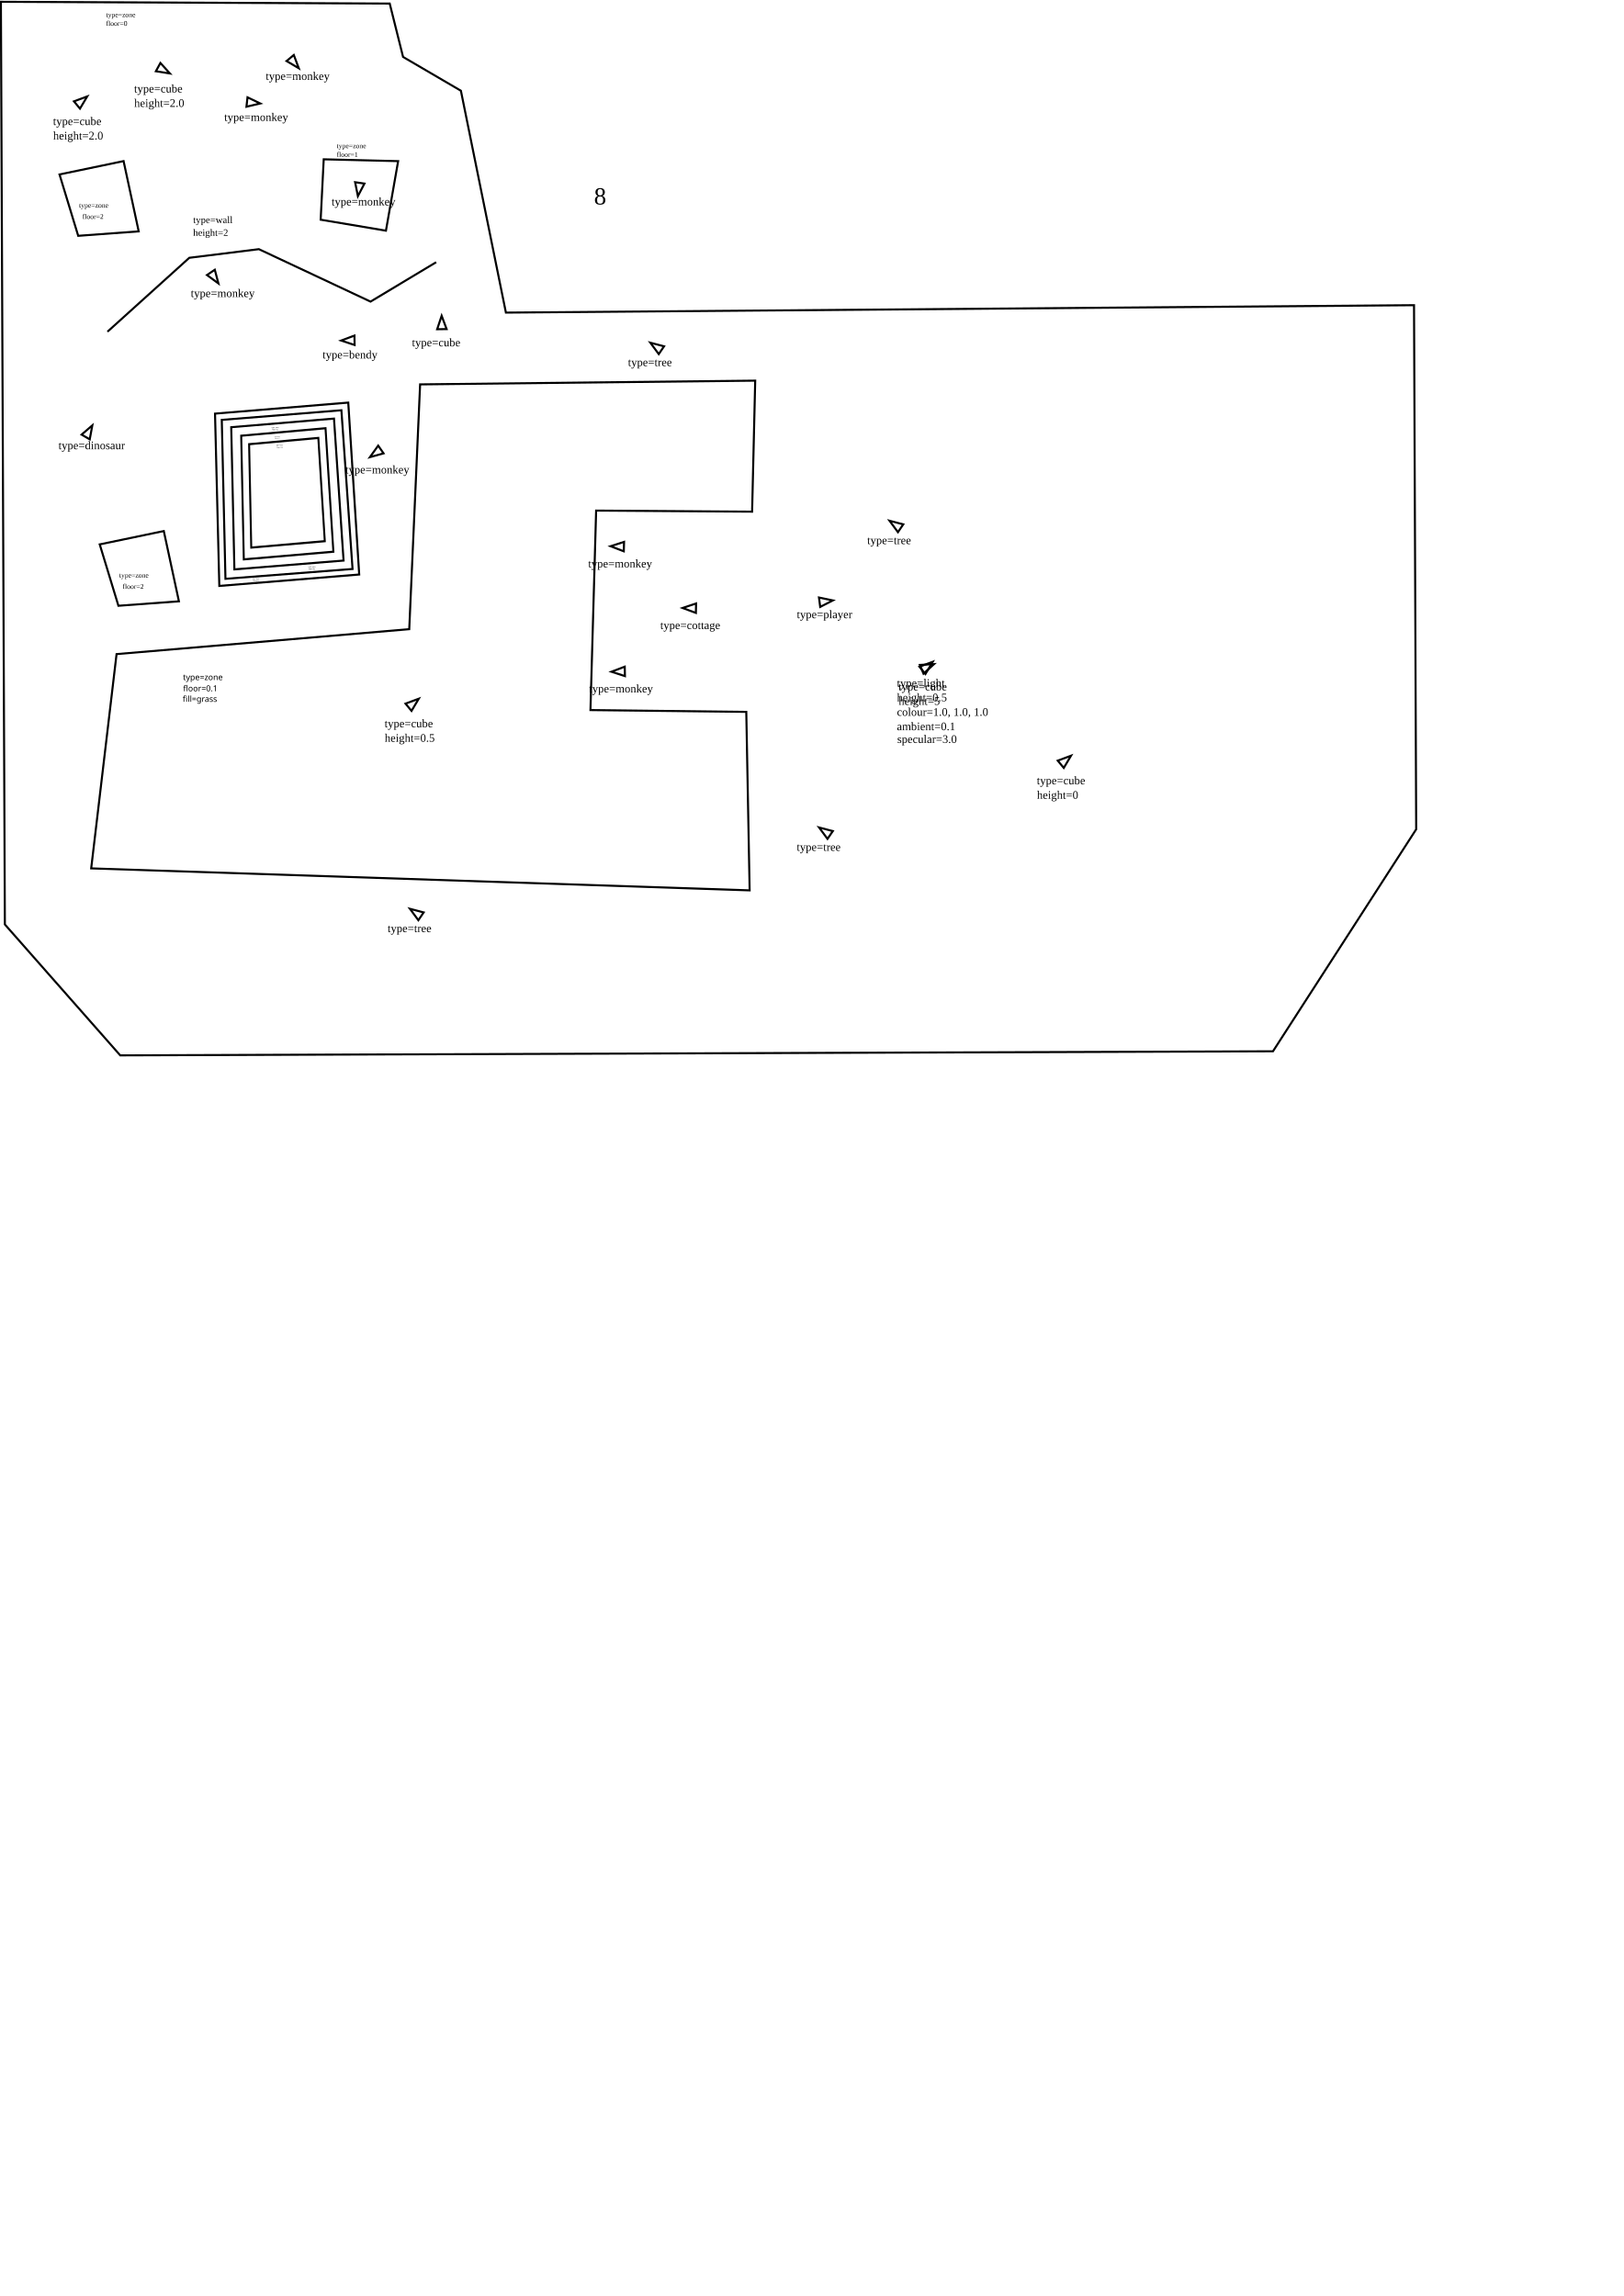
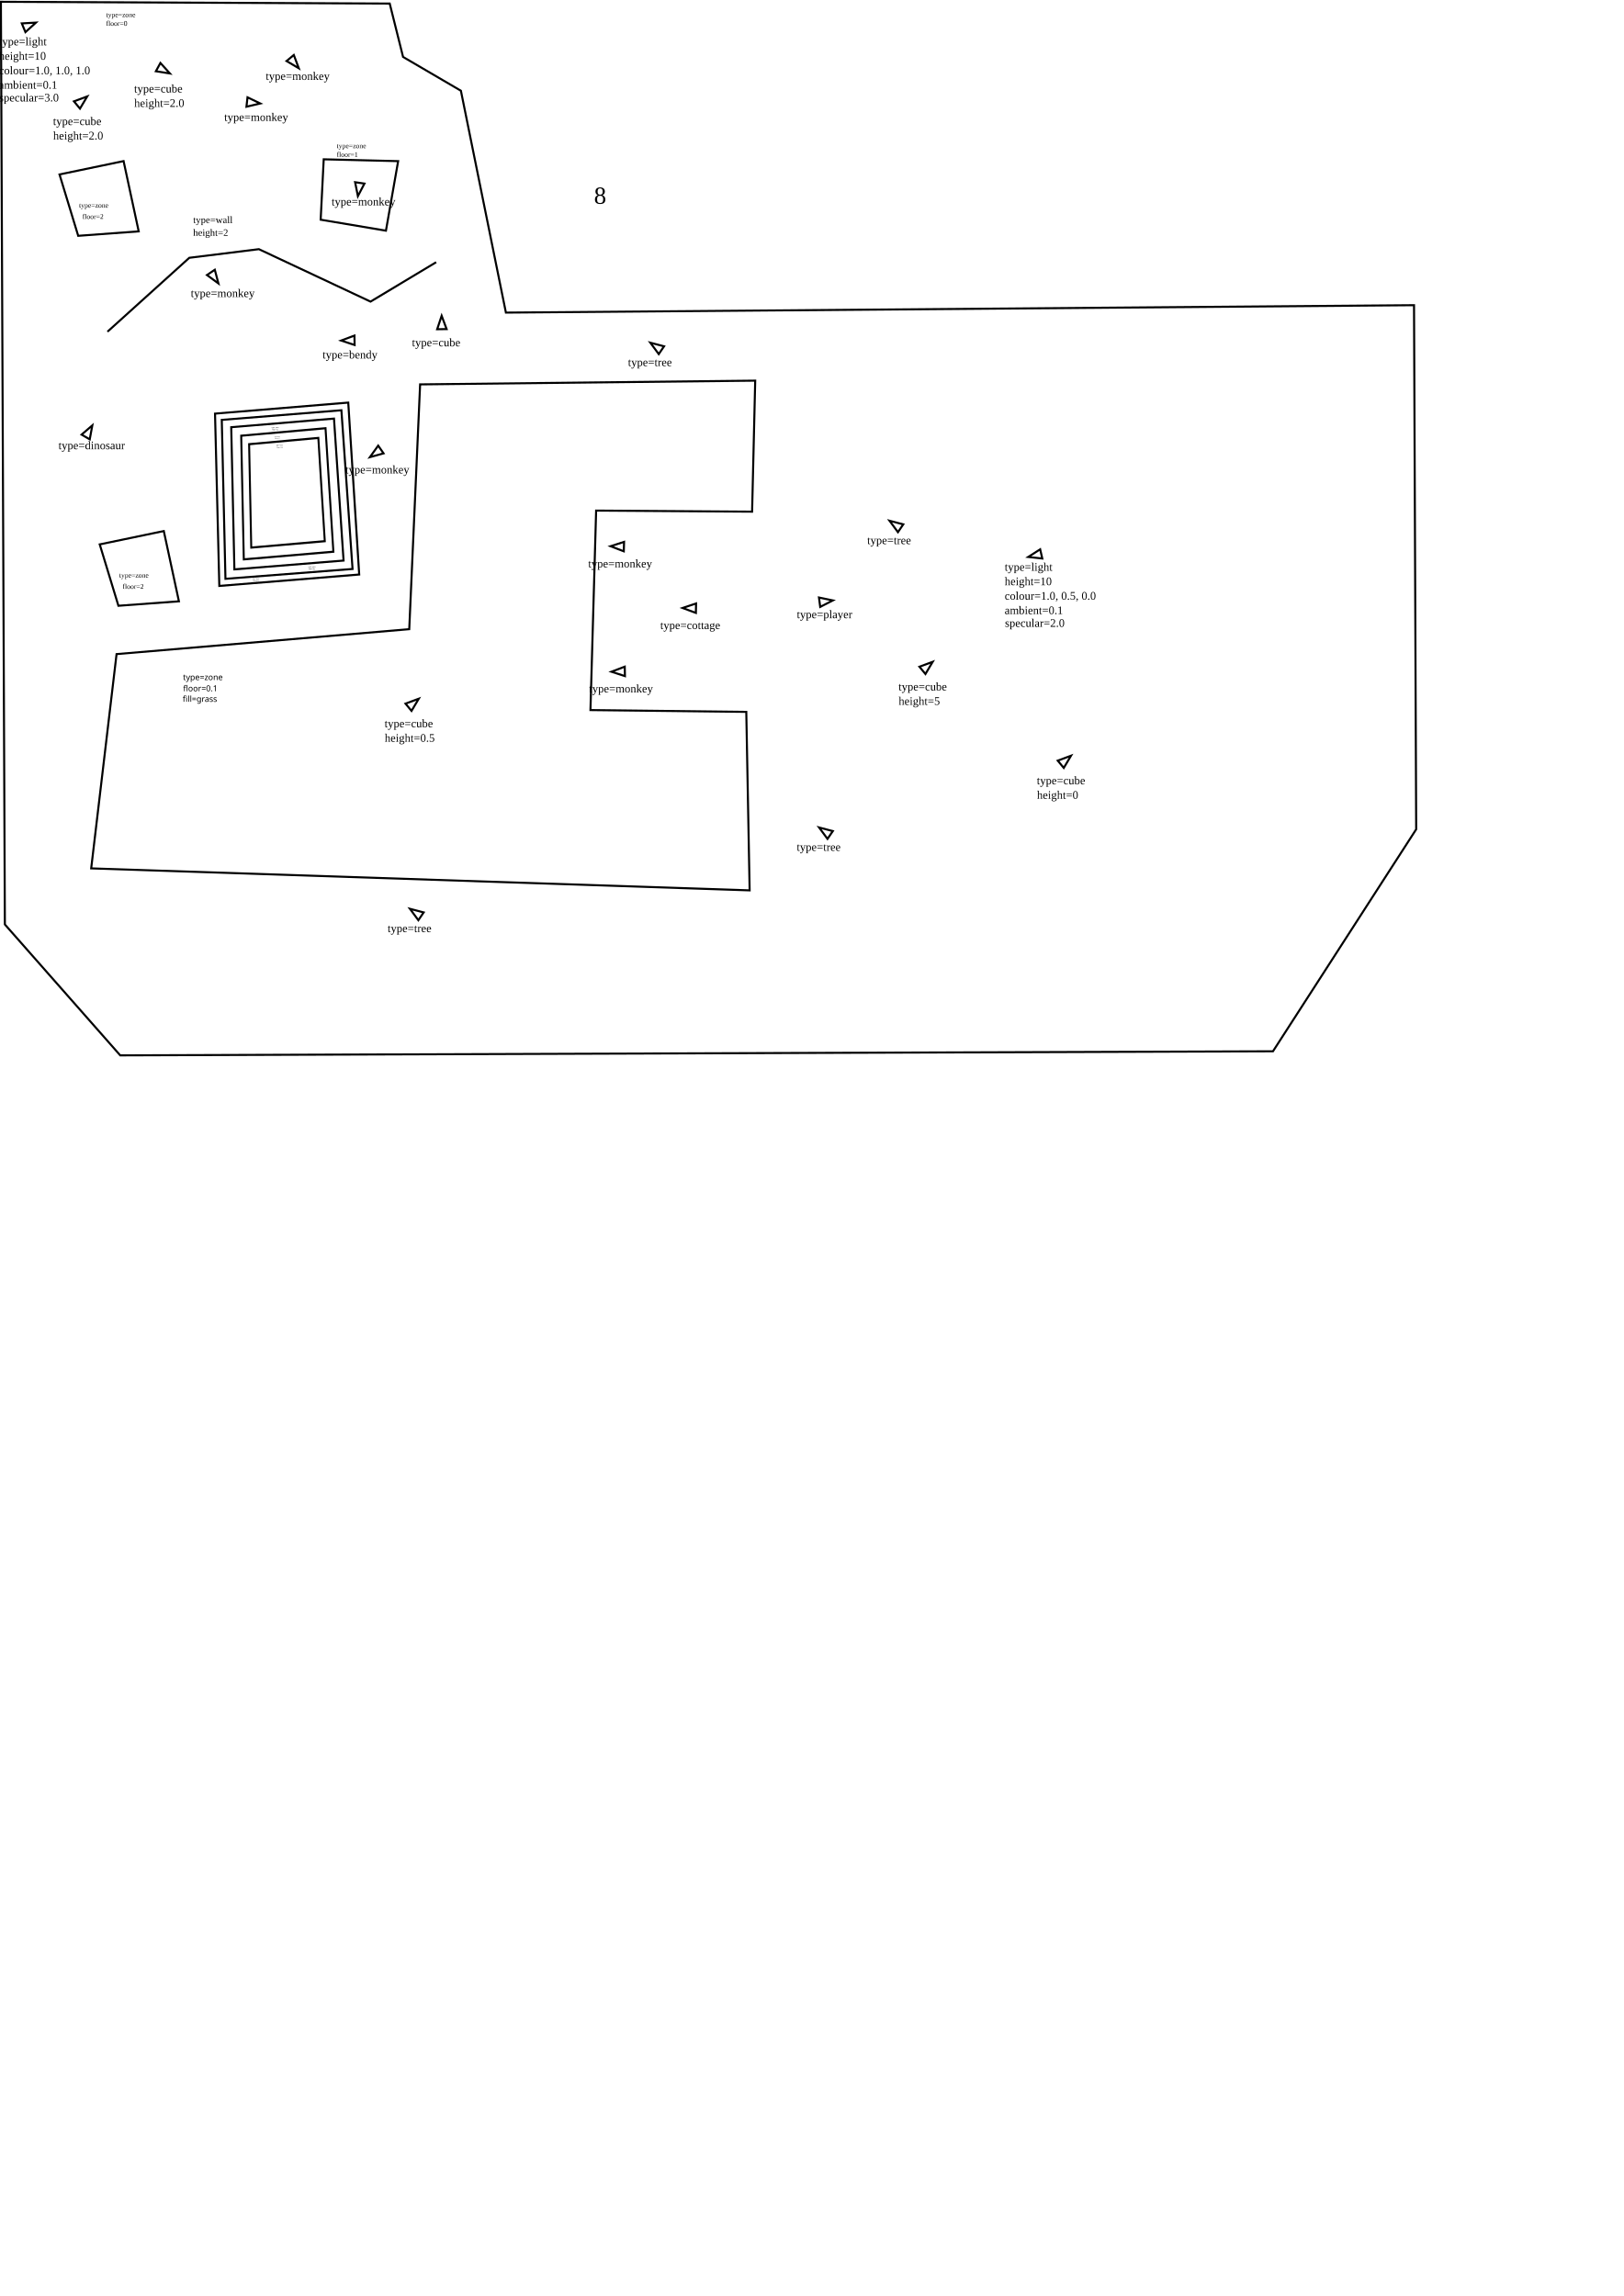
<svg xmlns="http://www.w3.org/2000/svg" width="210mm" height="297mm" viewBox="0 0 210 297" version="1.1" id="svg1">
  <defs id="defs1">
    <rect x="357.962" y="869.614" width="268.471" height="112.836" id="rect1" />
  </defs>
  <g id="layer1">
    <text xml:space="preserve" transform="matrix(0.2645833,0,0,0.2645833,-17.88486,-206.5387)" id="text1" style="text-align:start;writing-mode:lr-tb;direction:ltr;white-space:pre;shape-inside:url(#rect1);display:inline;fill:#000000">
-       <tspan x="357.961" y="880.561" id="tspan1">8</tspan>
+       <tspan x="357.961" y="880.23" id="tspan11018">8</tspan>
    </text>
    <g id="g5">
      <text xml:space="preserve" style="font-size:0.909px;text-align:start;writing-mode:lr-tb;direction:ltr;text-anchor:start;fill:#000000;fill-opacity:1;stroke:none;stroke-width:0.076;stroke-opacity:1" x="13.721" y="2.202" id="text2">
        <tspan id="tspan2" style="fill:#000000;fill-opacity:1;stroke:none;stroke-width:0.076" x="13.721" y="2.202">type=zone</tspan>
      </text>
      <text xml:space="preserve" style="font-size:0.909px;text-align:start;writing-mode:lr-tb;direction:ltr;text-anchor:start;fill:#000000;fill-opacity:1;stroke:none;stroke-width:0.076;stroke-opacity:1" x="13.728" y="3.33" id="text2-7">
        <tspan id="tspan2-2" style="fill:#000000;fill-opacity:1;stroke:none;stroke-width:0.076" x="13.728" y="3.33">floor=0</tspan>
      </text>
-       <g id="g4-5-8-2" transform="translate(85.42039,62.4175)">
-         <path style="fill:none;fill-opacity:1;stroke:#000000;stroke-width:0.265;stroke-opacity:1" d="m 33.55,23.595 0.468,1.128 1.362,-1.232 z" id="path2-1-7-3" />
-         <text xml:space="preserve" style="font-size:1.501px;text-align:start;writing-mode:lr-tb;direction:ltr;text-anchor:start;fill:#000000;fill-opacity:1;stroke:none;stroke-width:0.125;stroke-opacity:1" x="30.582" y="26.427" id="text3-3-1-7">
-           <tspan id="tspan3-9-5-5" style="fill:#000000;fill-opacity:1;stroke:none;stroke-width:0.125" x="30.582" y="26.427">type=light</tspan>
-         </text>
-         <text xml:space="preserve" style="font-size:1.501px;text-align:start;writing-mode:lr-tb;direction:ltr;text-anchor:start;fill:#000000;fill-opacity:1;stroke:none;stroke-width:0.125;stroke-opacity:1" x="30.582" y="28.298" id="text3-3-1-7-9">
-           <tspan id="tspan3-9-5-5-2" style="fill:#000000;fill-opacity:1;stroke:none;stroke-width:0.125" x="30.582" y="28.298">height=0.5</tspan>
-         </text>
-         <text xml:space="preserve" style="font-size:1.501px;text-align:start;writing-mode:lr-tb;direction:ltr;text-anchor:start;fill:#000000;fill-opacity:1;stroke:none;stroke-width:0.125;stroke-opacity:1" x="30.582" y="30.169" id="text3-3-1-7-2">
-           <tspan id="tspan3-9-5-5-8" style="fill:#000000;fill-opacity:1;stroke:none;stroke-width:0.125" x="30.582" y="30.169">colour=1.0, 1.0, 1.0</tspan>
-         </text>
-         <text xml:space="preserve" style="font-size:1.501px;text-align:start;writing-mode:lr-tb;direction:ltr;text-anchor:start;fill:#000000;fill-opacity:1;stroke:none;stroke-width:0.125;stroke-opacity:1" x="30.582" y="32.04" id="text3-3-1-7-97">
-           <tspan id="tspan3-9-5-5-3" style="fill:#000000;fill-opacity:1;stroke:none;stroke-width:0.125" x="30.582" y="32.04">ambient=0.1</tspan>
-         </text>
-         <text xml:space="preserve" style="font-size:1.501px;text-align:start;writing-mode:lr-tb;direction:ltr;text-anchor:start;fill:#000000;fill-opacity:1;stroke:none;stroke-width:0.125;stroke-opacity:1" x="30.617" y="33.686" id="text3-3-1-7-97-3">
-           <tspan id="tspan3-9-5-5-3-6" style="fill:#000000;fill-opacity:1;stroke:none;stroke-width:0.125" x="30.617" y="33.686">specular=3.0</tspan>
-         </text>
-       </g>
      <g id="g4-5-8-6" transform="translate(5.822039,-10.66291)">
        <path style="fill:none;fill-opacity:1;stroke:#000000;stroke-width:0.265;stroke-opacity:1" d="m 26.189,23.254 -0.137,1.213 1.789,-0.418 z" id="path2-1-7-7" />
        <text xml:space="preserve" style="font-size:1.501px;text-align:start;writing-mode:lr-tb;direction:ltr;text-anchor:start;fill:#000000;fill-opacity:1;stroke:none;stroke-width:0.125;stroke-opacity:1" x="23.18" y="26.307" id="text3-3-1-9">
          <tspan id="tspan3-9-5-4" style="fill:#000000;fill-opacity:1;stroke:none;stroke-width:0.125" x="23.18" y="26.307">type=monkey</tspan>
        </text>
      </g>
      <g id="g4-5-3" transform="translate(18.53776,20.06561)">
        <path style="fill:none;fill-opacity:1;stroke:#000000;stroke-width:0.265;stroke-opacity:1" d="m 27.325,24.562 -0.021,-1.221 -1.72,0.646 z" id="path2-1-6" />
        <text xml:space="preserve" style="font-size:1.501px;text-align:start;writing-mode:lr-tb;direction:ltr;text-anchor:start;fill:#000000;fill-opacity:1;stroke:none;stroke-width:0.125;stroke-opacity:1" x="23.18" y="26.307" id="text3-3-7">
          <tspan id="tspan3-9-53" style="fill:#000000;fill-opacity:1;stroke:none;stroke-width:0.125" x="23.18" y="26.307">type=bendy</tspan>
        </text>
      </g>
      <g id="g4-5-3-1" transform="translate(1.489317,12.11764)">
        <path style="fill:none;fill-opacity:1;stroke:#000000;stroke-width:0.265;stroke-opacity:1" d="m 26.291,22.776 -1.011,0.684 1.48,1.088 z" id="path2-1-6-2" />
        <text xml:space="preserve" style="font-size:1.501px;text-align:start;writing-mode:lr-tb;direction:ltr;text-anchor:start;fill:#000000;fill-opacity:1;stroke:none;stroke-width:0.125;stroke-opacity:1" x="23.18" y="26.307" id="text3-3-7-7">
          <tspan id="tspan3-9-53-0" style="fill:#000000;fill-opacity:1;stroke:none;stroke-width:0.125" x="23.18" y="26.307">type=monkey</tspan>
        </text>
      </g>
      <g id="g4-5-8-6-5" transform="translate(30.1,18.4964)">
        <path style="fill:none;fill-opacity:1;stroke:#000000;stroke-width:0.265;stroke-opacity:1" d="M 26.442,24.091 27.662,24.073 27.02,22.352 Z" id="path2-1-7-7-6" />
        <text xml:space="preserve" style="font-size:1.501px;text-align:start;writing-mode:lr-tb;direction:ltr;text-anchor:start;fill:#000000;fill-opacity:1;stroke:none;stroke-width:0.125;stroke-opacity:1" x="23.18" y="26.307" id="text3-3-1-9-2">
          <tspan id="tspan3-9-5-4-9" style="fill:#000000;fill-opacity:1;stroke:none;stroke-width:0.125" x="23.18" y="26.307">type=cube</tspan>
        </text>
      </g>
      <g id="g4-5-8-6-5-3" transform="translate(21.48873,34.93369)">
        <path style="fill:none;fill-opacity:1;stroke:#000000;stroke-width:0.265;stroke-opacity:1" d="m 28.119,23.714 -0.695,-1.004 -1.072,1.492 z" id="path2-1-7-7-6-8" />
        <text xml:space="preserve" style="font-size:1.501px;text-align:start;writing-mode:lr-tb;direction:ltr;text-anchor:start;fill:#000000;fill-opacity:1;stroke:none;stroke-width:0.125;stroke-opacity:1" x="23.18" y="26.307" id="text3-3-1-9-2-48">
          <tspan id="tspan3-9-5-4-9-0" style="fill:#000000;fill-opacity:1;stroke:none;stroke-width:0.125" x="23.18" y="26.307">type=monkey</tspan>
        </text>
      </g>
      <g id="g4-5-8-6-5-32" transform="translate(52.89492,47.09292)">
        <path style="fill:none;fill-opacity:1;stroke:#000000;stroke-width:0.265;stroke-opacity:1" d="m 27.782,24.221 0.037,-1.22 -1.748,0.564 z" id="path2-1-7-7-6-6" />
        <text xml:space="preserve" style="font-size:1.501px;text-align:start;writing-mode:lr-tb;direction:ltr;text-anchor:start;fill:#000000;fill-opacity:1;stroke:none;stroke-width:0.125;stroke-opacity:1" x="23.18" y="26.307" id="text3-3-1-9-2-94">
          <tspan id="tspan3-9-5-4-9-1" style="fill:#000000;fill-opacity:1;stroke:none;stroke-width:0.125" x="23.18" y="26.307">type=monkey</tspan>
        </text>
      </g>
      <g id="g4-5-8-6-5-8" transform="translate(53.00565,63.26971)">
        <path style="fill:none;fill-opacity:1;stroke:#000000;stroke-width:0.265;stroke-opacity:1" d="M 27.821,24.189 27.794,22.968 26.078,23.622 Z" id="path2-1-7-7-6-38" />
        <text xml:space="preserve" style="font-size:1.501px;text-align:start;writing-mode:lr-tb;direction:ltr;text-anchor:start;fill:#000000;fill-opacity:1;stroke:none;stroke-width:0.125;stroke-opacity:1" x="23.18" y="26.307" id="text3-3-1-9-2-1">
          <tspan id="tspan3-9-5-4-9-5" style="fill:#000000;fill-opacity:1;stroke:none;stroke-width:0.125" x="23.18" y="26.307">type=monkey</tspan>
        </text>
      </g>
      <g id="g4-5-8-6-5-2" transform="translate(62.2115,55.06791)">
        <path style="fill:none;fill-opacity:1;stroke:#000000;stroke-width:0.265;stroke-opacity:1" d="m 27.79,24.214 0.023,-1.22 -1.742,0.584 z" id="path2-1-7-7-6-3" />
        <text xml:space="preserve" style="font-size:1.501px;text-align:start;writing-mode:lr-tb;direction:ltr;text-anchor:start;fill:#000000;fill-opacity:1;stroke:none;stroke-width:0.125;stroke-opacity:1" x="23.18" y="26.307" id="text3-3-1-9-2-9">
          <tspan id="tspan3-9-5-4-9-97" style="fill:#000000;fill-opacity:1;stroke:none;stroke-width:0.125" x="23.18" y="26.307">type=cottage</tspan>
        </text>
      </g>
      <g id="g4-5-8-6-2" transform="translate(11.18701,-15.96969)">
        <path style="fill:none;fill-opacity:1;stroke:#000000;stroke-width:0.265;stroke-opacity:1" d="m 26.812,23.083 -0.937,0.782 1.582,0.934 z" id="path2-1-7-7-0" />
        <text xml:space="preserve" style="font-size:1.501px;text-align:start;writing-mode:lr-tb;direction:ltr;text-anchor:start;fill:#000000;fill-opacity:1;stroke:none;stroke-width:0.125;stroke-opacity:1" x="23.18" y="26.307" id="text3-3-1-9-4">
          <tspan id="tspan3-9-5-4-4" style="fill:#000000;fill-opacity:1;stroke:none;stroke-width:0.125" x="23.18" y="26.307">type=monkey</tspan>
        </text>
      </g>
      <g id="g4-7-6" transform="translate(79.87344,53.66287)">
        <path style="fill:none;fill-opacity:1;stroke:#000000;stroke-width:0.265;stroke-opacity:1" d="m 26.047,23.631 0.16,1.21 1.635,-0.837 z" id="path2-55-7" />
        <text xml:space="preserve" style="font-size:1.501px;text-align:start;writing-mode:lr-tb;direction:ltr;text-anchor:start;fill:#000000;fill-opacity:1;stroke:none;stroke-width:0.125;stroke-opacity:1" x="23.18" y="26.307" id="text3-4-8">
          <tspan id="tspan3-1-4" style="fill:#000000;fill-opacity:1;stroke:none;stroke-width:0.125" x="23.18" y="26.307">type=player</tspan>
        </text>
      </g>
      <g id="g6" transform="translate(11.96265,8.297953)">
        <text xml:space="preserve" style="font-size:0.909px;text-align:start;writing-mode:lr-tb;direction:ltr;text-anchor:start;fill:#000000;fill-opacity:1;stroke:none;stroke-width:0.076;stroke-opacity:1" x="31.588" y="10.856" id="text2-8">
          <tspan id="tspan2-20" style="fill:#000000;fill-opacity:1;stroke:none;stroke-width:0.076" x="31.588" y="10.856">type=zone</tspan>
        </text>
        <text xml:space="preserve" style="font-size:0.909px;text-align:start;writing-mode:lr-tb;direction:ltr;text-anchor:start;fill:#000000;fill-opacity:1;stroke:none;stroke-width:0.076;stroke-opacity:1" x="31.595" y="11.984" id="text2-7-7">
          <tspan id="tspan2-2-4" style="fill:#000000;fill-opacity:1;stroke:none;stroke-width:0.076" x="31.595" y="11.984">floor=1</tspan>
        </text>
        <path style="fill:none;fill-opacity:1;stroke:#000000;stroke-width:0.265;stroke-opacity:1" d="m 29.905,12.309 -0.395,7.812 8.443,1.42 1.578,-8.995 z" id="path5" />
        <g id="g4-5-8-6-2-9" transform="translate(7.73476,-8.031607)">
          <path style="fill:none;fill-opacity:1;stroke:#000000;stroke-width:0.265;stroke-opacity:1" d="m 27.438,23.481 -1.208,-0.177 0.359,1.801 z" id="path2-1-7-7-0-9" />
          <text xml:space="preserve" style="font-size:1.501px;text-align:start;writing-mode:lr-tb;direction:ltr;text-anchor:start;fill:#000000;fill-opacity:1;stroke:none;stroke-width:0.125;stroke-opacity:1" x="23.18" y="26.307" id="text3-3-1-9-4-9">
            <tspan id="tspan3-9-5-4-4-3" style="fill:#000000;fill-opacity:1;stroke:none;stroke-width:0.125" x="23.18" y="26.307">type=monkey</tspan>
          </text>
        </g>
      </g>
      <g id="g7" transform="translate(3.15172,-30.0846)">
        <text xml:space="preserve" style="font-size:0.909px;text-align:start;writing-mode:lr-tb;direction:ltr;text-anchor:start;fill:#000000;fill-opacity:1;stroke:none;stroke-width:0.076;stroke-opacity:1" x="7.07" y="56.937" id="text2-3">
          <tspan id="tspan2-9" style="fill:#000000;fill-opacity:1;stroke:none;stroke-width:0.076" x="7.07" y="56.937">type=zone</tspan>
        </text>
        <text xml:space="preserve" style="font-size:0.909px;text-align:start;writing-mode:lr-tb;direction:ltr;text-anchor:start;fill:#000000;fill-opacity:1;stroke:none;stroke-width:0.076;stroke-opacity:1" x="7.507" y="58.387" id="text2-3-3">
          <tspan id="tspan2-9-6" style="fill:#000000;fill-opacity:1;stroke:none;stroke-width:0.076" x="7.507" y="58.387">floor=2</tspan>
        </text>
        <path style="fill:none;fill-opacity:1;stroke:#000000;stroke-width:0.265;stroke-opacity:1" d="m 6.962,60.589 7.825,-0.575 -1.956,-9.091 -8.286,1.726 z" id="path6" />
      </g>
      <g id="g7-1" transform="translate(8.353112,17.7701)">
        <text xml:space="preserve" style="font-size:0.909px;text-align:start;writing-mode:lr-tb;direction:ltr;text-anchor:start;fill:#000000;fill-opacity:1;stroke:none;stroke-width:0.076;stroke-opacity:1" x="7.07" y="56.937" id="text2-3-8">
          <tspan id="tspan2-9-7" style="fill:#000000;fill-opacity:1;stroke:none;stroke-width:0.076" x="7.07" y="56.937">type=zone</tspan>
        </text>
        <text xml:space="preserve" style="font-size:0.909px;text-align:start;writing-mode:lr-tb;direction:ltr;text-anchor:start;fill:#000000;fill-opacity:1;stroke:none;stroke-width:0.076;stroke-opacity:1" x="7.507" y="58.387" id="text2-3-3-9">
          <tspan id="tspan2-9-6-2" style="fill:#000000;fill-opacity:1;stroke:none;stroke-width:0.076" x="7.507" y="58.387">floor=2</tspan>
        </text>
        <path style="fill:none;fill-opacity:1;stroke:#000000;stroke-width:0.265;stroke-opacity:1" d="m 6.962,60.589 7.825,-0.575 -1.956,-9.091 -8.286,1.726 z" id="path6-0" />
      </g>
      <g id="g7-4" transform="translate(26.38602,10.8822)">
        <text xml:space="preserve" style="font-size:0.202px;text-align:start;writing-mode:lr-tb;direction:ltr;text-anchor:start;fill:#000000;fill-opacity:1;stroke:none;stroke-width:0.076;stroke-opacity:1" x="6.291" y="64.041" id="text2-3-0">
          <tspan id="tspan2-9-9" style="fill:#000000;fill-opacity:1;stroke:none;stroke-width:0.076" x="6.291" y="64.041">type=zone</tspan>
        </text>
        <text xml:space="preserve" style="font-size:0.202px;text-align:start;writing-mode:lr-tb;direction:ltr;text-anchor:start;fill:#000000;fill-opacity:1;stroke:none;stroke-width:0.076;stroke-opacity:1" x="6.341" y="64.306" id="text2-3-3-2">
          <tspan id="tspan2-9-6-4" style="fill:#000000;fill-opacity:1;stroke:none;stroke-width:0.076" x="6.341" y="64.306">floor=0.2</tspan>
        </text>
        <path style="fill:none;fill-opacity:1;stroke:#000000;stroke-width:0.265;stroke-opacity:1" d="M 1.979,64.911 20.071,63.435 18.655,41.196 1.424,42.622 Z" id="path6-9" />
        <g id="g10">
          <text xml:space="preserve" style="font-size:0.222px;text-align:start;writing-mode:lr-tb;direction:ltr;text-anchor:start;fill:#000000;fill-opacity:1;stroke:none;stroke-width:0.076;stroke-opacity:1" x="13.485" y="62.5" id="text2-3-0-0">
            <tspan id="tspan2-9-9-9" style="fill:#000000;fill-opacity:1;stroke:none;stroke-width:0.076" x="13.485" y="62.5">type=zone</tspan>
          </text>
          <text xml:space="preserve" style="font-size:0.222px;text-align:start;writing-mode:lr-tb;direction:ltr;text-anchor:start;fill:#000000;fill-opacity:1;stroke:none;stroke-width:0.076;stroke-opacity:1" x="13.54" y="62.791" id="text2-3-3-2-3">
            <tspan id="tspan2-9-6-4-0" style="fill:#000000;fill-opacity:1;stroke:none;stroke-width:0.076" x="13.54" y="62.791">floor=0.2</tspan>
          </text>
          <path style="fill:none;fill-opacity:1;stroke:#000000;stroke-width:0.265;stroke-opacity:1" d="M 2.297,43.432 2.773,63.991 19.211,62.718 17.768,42.186 Z" id="path10" />
          <g id="g1865">
            <text xml:space="preserve" style="font-size:0.217px;text-align:start;writing-mode:lr-tb;direction:ltr;text-anchor:start;fill:#000000;fill-opacity:1;stroke:none;stroke-width:0.076;stroke-opacity:1" x="8.747" y="44.486" id="text2-3-0-0-6">
              <tspan id="tspan2-9-9-9-7" style="fill:#000000;fill-opacity:1;stroke:none;stroke-width:0.076" x="8.747" y="44.486">type=zone</tspan>
            </text>
            <text xml:space="preserve" style="font-size:0.217px;text-align:start;writing-mode:lr-tb;direction:ltr;text-anchor:start;fill:#000000;fill-opacity:1;stroke:none;stroke-width:0.076;stroke-opacity:1" x="8.8" y="44.771" id="text2-3-3-2-3-5">
              <tspan id="tspan2-9-6-4-0-3" style="fill:#000000;fill-opacity:1;stroke:none;stroke-width:0.076" x="8.8" y="44.771">floor=0.2</tspan>
            </text>
            <path style="fill:none;fill-opacity:1;stroke:#000000;stroke-width:0.265;stroke-opacity:1" d="M 3.52,44.379 3.929,62.77 18.049,61.631 16.81,43.265 Z" id="path10-3" />
            <g id="g1865-5" transform="matrix(0.8204918,0,0,0.8697439,1.921924,6.881878)" style="stroke-width:1.184">
              <text xml:space="preserve" style="font-size:0.206px;text-align:start;writing-mode:lr-tb;direction:ltr;text-anchor:start;fill:#000000;fill-opacity:1;stroke:none;stroke-width:0.09;stroke-opacity:1" x="8.762" y="44.582" id="text2-3-0-0-6-6">
                <tspan id="tspan2-9-9-9-7-2" style="fill:#000000;fill-opacity:1;stroke:none;stroke-width:0.09" x="8.762" y="44.582">type=zone</tspan>
              </text>
              <text xml:space="preserve" style="font-size:0.206px;text-align:start;writing-mode:lr-tb;direction:ltr;text-anchor:start;fill:#000000;fill-opacity:1;stroke:none;stroke-width:0.09;stroke-opacity:1" x="8.812" y="44.853" id="text2-3-3-2-3-5-9">
                <tspan id="tspan2-9-6-4-0-3-1" style="fill:#000000;fill-opacity:1;stroke:none;stroke-width:0.09" x="8.812" y="44.853">floor=0.2</tspan>
              </text>
              <g id="g1865-5-7" transform="matrix(0.820949,0,0,0.8360907,1.877445,8.535703)" style="stroke-width:1.429">
                <text xml:space="preserve" style="font-size:0.303px;text-align:start;writing-mode:lr-tb;direction:ltr;text-anchor:start;fill:#000000;fill-opacity:1;stroke:none;stroke-width:0.108;stroke-opacity:1" x="8.759" y="44.651" id="text2-3-0-0-6-6-0">
                  <tspan id="tspan2-9-9-9-7-2-9" style="fill:#000000;fill-opacity:1;stroke:none;stroke-width:0.108" x="8.759" y="44.651">type=zone</tspan>
                </text>
                <text xml:space="preserve" style="font-size:0.303px;text-align:start;writing-mode:lr-tb;direction:ltr;text-anchor:start;fill:#000000;fill-opacity:1;stroke:none;stroke-width:0.108;stroke-opacity:1" x="8.834" y="45.049" id="text2-3-3-2-3-5-9-3">
                  <tspan id="tspan2-9-6-4-0-3-1-6" style="fill:#000000;fill-opacity:1;stroke:none;stroke-width:0.108" x="8.834" y="45.049">floor=0.2</tspan>
                </text>
                <path style="fill:none;fill-opacity:1;stroke:#000000;stroke-width:0.378;stroke-opacity:1" d="M 3.52,44.379 3.929,62.77 18.049,61.631 16.81,43.265 Z" id="path10-3-2-0" />
              </g>
              <path style="fill:none;fill-opacity:1;stroke:#000000;stroke-width:0.313;stroke-opacity:1" d="M 3.52,44.379 3.929,62.77 18.049,61.631 16.81,43.265 Z" id="path10-3-2" />
            </g>
          </g>
        </g>
      </g>
      <path style="fill:none;fill-opacity:1;stroke:#000000;stroke-width:0.265;stroke-opacity:1" d="M 0.63,119.583 15.551,136.518 164.64,135.989 183.161,107.274 182.881,39.478 65.431,40.437 59.61,11.738 52.13,7.365 50.404,0.46 0.115,0.23 Z" id="path8" />
      <g id="g9">
        <path style="fill:none;fill-opacity:1;stroke:#000000;stroke-width:0.265;stroke-opacity:1" d="m 13.901,42.906 10.584,-9.559 8.996,-1.116 14.44,6.784 8.49,-5.095" id="path9" />
        <text xml:space="preserve" style="font-size:1.272px;text-align:start;writing-mode:lr-tb;direction:ltr;text-anchor:start;fill:#000000;fill-opacity:1;stroke:none;stroke-width:0.106;stroke-opacity:1" x="24.985" y="28.853" id="text9">
          <tspan id="tspan9" style="fill:#000000;fill-opacity:1;stroke:none;stroke-width:0.106" x="24.985" y="28.853">type=wall</tspan>
        </text>
        <text xml:space="preserve" style="font-size:1.272px;text-align:start;writing-mode:lr-tb;direction:ltr;text-anchor:start;fill:#000000;fill-opacity:1;stroke:none;stroke-width:0.106;stroke-opacity:1" x="24.98" y="30.506" id="text9-3">
          <tspan id="tspan9-7" style="fill:#000000;fill-opacity:1;stroke:none;stroke-width:0.106" x="24.98" y="30.506">height=2</tspan>
        </text>
      </g>
      <g id="g4-5-8-6-0-0" transform="translate(-15.62314,31.80567)">
        <path style="fill:none;fill-opacity:1;stroke:#000000;stroke-width:0.265;stroke-opacity:1" d="m 26.173,24.413 1.056,0.613 0.335,-1.806 z" id="path2-1-7-7-5-4" />
        <text xml:space="preserve" style="font-size:1.501px;text-align:start;writing-mode:lr-tb;direction:ltr;text-anchor:start;fill:#000000;fill-opacity:1;stroke:none;stroke-width:0.125;stroke-opacity:1" x="23.18" y="26.307" id="text3-3-1-9-2-4">
          <tspan id="tspan3-9-5-4-3-44" style="fill:#000000;fill-opacity:1;stroke:none;stroke-width:0.125" x="23.18" y="26.307">type=dinosaur</tspan>
        </text>
      </g>
      <g id="g4-5-8-6-0-893-2-3" transform="translate(88.97304,44.07742)">
        <path style="fill:none;fill-opacity:1;stroke:#000000;stroke-width:0.265;stroke-opacity:1" d="m 27.162,24.76 0.688,-1.008 -1.777,-0.466 z" id="path2-1-7-7-5-68-6-6" />
        <text xml:space="preserve" style="font-size:1.501px;text-align:start;writing-mode:lr-tb;direction:ltr;text-anchor:start;fill:#000000;fill-opacity:1;stroke:none;stroke-width:0.125;stroke-opacity:1" x="23.18" y="26.307" id="text3-3-1-9-2-02-5-7">
          <tspan id="tspan3-9-5-4-3-10-2-5" style="fill:#000000;fill-opacity:1;stroke:none;stroke-width:0.125" x="23.18" y="26.307">type=tree</tspan>
        </text>
      </g>
      <g id="g4-5-8-6-0-893-2-3-3" transform="translate(79.86166,83.75342)">
        <path style="fill:none;fill-opacity:1;stroke:#000000;stroke-width:0.265;stroke-opacity:1" d="m 27.162,24.76 0.688,-1.008 -1.777,-0.466 z" id="path2-1-7-7-5-68-6-6-5" />
        <text xml:space="preserve" style="font-size:1.501px;text-align:start;writing-mode:lr-tb;direction:ltr;text-anchor:start;fill:#000000;fill-opacity:1;stroke:none;stroke-width:0.125;stroke-opacity:1" x="23.18" y="26.307" id="text3-3-1-9-2-02-5-7-6">
          <tspan id="tspan3-9-5-4-3-10-2-5-2" style="fill:#000000;fill-opacity:1;stroke:none;stroke-width:0.125" x="23.18" y="26.307">type=tree</tspan>
        </text>
      </g>
      <g id="g4-5-8-6-0-893-2-3-3-9" transform="translate(58.03702,21.04506)">
        <path style="fill:none;fill-opacity:1;stroke:#000000;stroke-width:0.265;stroke-opacity:1" d="m 27.162,24.76 0.688,-1.008 -1.777,-0.466 z" id="path2-1-7-7-5-68-6-6-5-9" />
        <text xml:space="preserve" style="font-size:1.501px;text-align:start;writing-mode:lr-tb;direction:ltr;text-anchor:start;fill:#000000;fill-opacity:1;stroke:none;stroke-width:0.125;stroke-opacity:1" x="23.18" y="26.307" id="text3-3-1-9-2-02-5-7-6-1">
          <tspan id="tspan3-9-5-4-3-10-2-5-2-7" style="fill:#000000;fill-opacity:1;stroke:none;stroke-width:0.125" x="23.18" y="26.307">type=tree</tspan>
        </text>
      </g>
      <g id="g4-5-8-6-0-893-2-3-3-5" transform="translate(26.94475,94.2728)">
        <path style="fill:none;fill-opacity:1;stroke:#000000;stroke-width:0.265;stroke-opacity:1" d="m 27.162,24.76 0.688,-1.008 -1.777,-0.466 z" id="path2-1-7-7-5-68-6-6-5-5" />
        <text xml:space="preserve" style="font-size:1.501px;text-align:start;writing-mode:lr-tb;direction:ltr;text-anchor:start;fill:#000000;fill-opacity:1;stroke:none;stroke-width:0.125;stroke-opacity:1" x="23.18" y="26.307" id="text3-3-1-9-2-02-5-7-6-8">
          <tspan id="tspan3-9-5-4-3-10-2-5-2-1" style="fill:#000000;fill-opacity:1;stroke:none;stroke-width:0.125" x="23.18" y="26.307">type=tree</tspan>
        </text>
      </g>
      <g id="g4329">
        <path style="fill:none;stroke:#000000;stroke-width:0.265px;stroke-linecap:butt;stroke-linejoin:miter;stroke-opacity:1" d="m 15.075,84.612 -3.281,27.717 85.16,2.845 -0.434,-23.09 -20.154,-0.232 0.734,-25.805 20.172,0.14 0.402,-16.949 -43.339,0.484 -1.406,31.665 z" id="path1574" />
        <text xml:space="preserve" style="font-style:normal;font-weight:normal;font-size:1.055px;line-height:1.25;font-family:sans-serif;fill:#000000;fill-opacity:1;stroke:none;stroke-width:0.265" x="23.664" y="87.966" id="text2304">
          <tspan id="tspan2302" style="stroke-width:0.265" x="23.664" y="87.966">type=zone</tspan>
        </text>
        <text xml:space="preserve" style="font-style:normal;font-weight:normal;font-size:1.055px;line-height:1.25;font-family:sans-serif;fill:#000000;fill-opacity:1;stroke:none;stroke-width:0.265" x="23.697" y="89.416" id="text2304-3">
          <tspan id="tspan2302-6" style="stroke-width:0.265" x="23.697" y="89.416">floor=0.1</tspan>
        </text>
        <text xml:space="preserve" style="font-style:normal;font-weight:normal;font-size:1.055px;line-height:1.25;font-family:sans-serif;fill:#000000;fill-opacity:1;stroke:none;stroke-width:0.265" x="23.628" y="90.78" id="text2304-3-7">
          <tspan id="tspan2302-6-5" style="stroke-width:0.265" x="23.628" y="90.78">fill=grass</tspan>
        </text>
        <g id="g4-5-8-6-5-7-0" transform="translate(26.55509,67.77941)">
          <path style="fill:none;fill-opacity:1;stroke:#000000;stroke-width:0.265;stroke-opacity:1" d="m 25.89,23.239 0.778,0.94 0.94,-1.578 z" id="path2-1-7-7-6-5-6" />
          <text xml:space="preserve" style="font-size:1.501px;text-align:start;writing-mode:lr-tb;direction:ltr;text-anchor:start;fill:#000000;fill-opacity:1;stroke:none;stroke-width:0.125;stroke-opacity:1" x="23.18" y="26.307" id="text3-3-1-9-2-35-26">
            <tspan id="tspan3-9-5-4-9-62-1" style="fill:#000000;fill-opacity:1;stroke:none;stroke-width:0.125" x="23.18" y="26.307">type=cube</tspan>
          </text>
          <text xml:space="preserve" style="font-size:1.501px;text-align:start;writing-mode:lr-tb;direction:ltr;text-anchor:start;fill:#000000;fill-opacity:1;stroke:none;stroke-width:0.125;stroke-opacity:1" x="23.2" y="28.173" id="text3-3-1-9-2-3-8">
            <tspan id="tspan3-9-5-4-9-6-7" style="fill:#000000;fill-opacity:1;stroke:none;stroke-width:0.125" x="23.2" y="28.173">height=0.5</tspan>
          </text>
        </g>
      </g>
      <g id="g4-5-8-6-5-7" transform="translate(-16.32515,-10.12841)">
        <path style="fill:none;fill-opacity:1;stroke:#000000;stroke-width:0.265;stroke-opacity:1" d="m 25.89,23.239 0.778,0.94 0.94,-1.578 z" id="path2-1-7-7-6-5" />
        <text xml:space="preserve" style="font-size:1.501px;text-align:start;writing-mode:lr-tb;direction:ltr;text-anchor:start;fill:#000000;fill-opacity:1;stroke:none;stroke-width:0.125;stroke-opacity:1" x="23.18" y="26.307" id="text3-3-1-9-2-35">
          <tspan id="tspan3-9-5-4-9-62" style="fill:#000000;fill-opacity:1;stroke:none;stroke-width:0.125" x="23.18" y="26.307">type=cube</tspan>
        </text>
        <text xml:space="preserve" style="font-size:1.501px;text-align:start;writing-mode:lr-tb;direction:ltr;text-anchor:start;fill:#000000;fill-opacity:1;stroke:none;stroke-width:0.125;stroke-opacity:1" x="23.2" y="28.173" id="text3-3-1-9-2-3">
          <tspan id="tspan3-9-5-4-9-6" style="fill:#000000;fill-opacity:1;stroke:none;stroke-width:0.125" x="23.2" y="28.173">height=2.0</tspan>
        </text>
      </g>
      <g id="g4-5-8-6-5-7-9" transform="translate(-5.839457,-14.34528)">
        <path style="fill:none;fill-opacity:1;stroke:#000000;stroke-width:0.265;stroke-opacity:1" d="m 26.586,22.489 -0.585,1.072 1.814,0.288 z" id="path2-1-7-7-6-5-1" />
        <text xml:space="preserve" style="font-size:1.501px;text-align:start;writing-mode:lr-tb;direction:ltr;text-anchor:start;fill:#000000;fill-opacity:1;stroke:none;stroke-width:0.125;stroke-opacity:1" x="23.18" y="26.307" id="text3-3-1-9-2-35-2">
          <tspan id="tspan3-9-5-4-9-62-7" style="fill:#000000;fill-opacity:1;stroke:none;stroke-width:0.125" x="23.18" y="26.307">type=cube</tspan>
        </text>
        <text xml:space="preserve" style="font-size:1.501px;text-align:start;writing-mode:lr-tb;direction:ltr;text-anchor:start;fill:#000000;fill-opacity:1;stroke:none;stroke-width:0.125;stroke-opacity:1" x="23.2" y="28.173" id="text3-3-1-9-2-3-0">
          <tspan id="tspan3-9-5-4-9-6-9" style="fill:#000000;fill-opacity:1;stroke:none;stroke-width:0.125" x="23.2" y="28.173">height=2.0</tspan>
        </text>
      </g>
      <g id="g4-5-8-6-5-7-0-1" transform="translate(110.913,75.15405)">
        <path style="fill:none;fill-opacity:1;stroke:#000000;stroke-width:0.265;stroke-opacity:1" d="m 25.89,23.239 0.778,0.94 0.94,-1.578 z" id="path2-1-7-7-6-5-6-9" />
        <text xml:space="preserve" style="font-size:1.501px;text-align:start;writing-mode:lr-tb;direction:ltr;text-anchor:start;fill:#000000;fill-opacity:1;stroke:none;stroke-width:0.125;stroke-opacity:1" x="23.18" y="26.307" id="text3-3-1-9-2-35-26-3">
          <tspan id="tspan3-9-5-4-9-62-1-4" style="fill:#000000;fill-opacity:1;stroke:none;stroke-width:0.125" x="23.18" y="26.307">type=cube</tspan>
        </text>
        <text xml:space="preserve" style="font-size:1.501px;text-align:start;writing-mode:lr-tb;direction:ltr;text-anchor:start;fill:#000000;fill-opacity:1;stroke:none;stroke-width:0.125;stroke-opacity:1" x="23.2" y="28.173" id="text3-3-1-9-2-3-8-6">
          <tspan id="tspan3-9-5-4-9-6-7-6" style="fill:#000000;fill-opacity:1;stroke:none;stroke-width:0.125" x="23.2" y="28.173">height=0</tspan>
        </text>
      </g>
      <g id="g4-5-8-6-5-7-0-1-4" transform="translate(93.02295,63.00666)">
        <path style="fill:none;fill-opacity:1;stroke:#000000;stroke-width:0.265;stroke-opacity:1" d="m 25.89,23.239 0.778,0.94 0.94,-1.578 z" id="path2-1-7-7-6-5-6-9-0" />
        <text xml:space="preserve" style="font-size:1.501px;text-align:start;writing-mode:lr-tb;direction:ltr;text-anchor:start;fill:#000000;fill-opacity:1;stroke:none;stroke-width:0.125;stroke-opacity:1" x="23.18" y="26.307" id="text3-3-1-9-2-35-26-3-2">
          <tspan id="tspan3-9-5-4-9-62-1-4-1" style="fill:#000000;fill-opacity:1;stroke:none;stroke-width:0.125" x="23.18" y="26.307">type=cube</tspan>
        </text>
        <text xml:space="preserve" style="font-size:1.501px;text-align:start;writing-mode:lr-tb;direction:ltr;text-anchor:start;fill:#000000;fill-opacity:1;stroke:none;stroke-width:0.125;stroke-opacity:1" x="23.2" y="28.173" id="text3-3-1-9-2-3-8-6-7">
          <tspan id="tspan3-9-5-4-9-6-7-6-7" style="fill:#000000;fill-opacity:1;stroke:none;stroke-width:0.125" x="23.2" y="28.173">height=5</tspan>
        </text>
      </g>
+       <g id="g4-5-8-2" transform="translate(-30.73011,-20.56745)">
+         <path style="fill:none;fill-opacity:1;stroke:#000000;stroke-width:0.265;stroke-opacity:1" d="m 33.55,23.595 0.468,1.128 1.362,-1.232 z" id="path2-1-7-3" />
+         <text xml:space="preserve" style="font-size:1.501px;text-align:start;writing-mode:lr-tb;direction:ltr;text-anchor:start;fill:#000000;fill-opacity:1;stroke:none;stroke-width:0.125;stroke-opacity:1" x="30.582" y="26.427" id="text3-3-1-7">
+           <tspan id="tspan3-9-5-5" style="fill:#000000;fill-opacity:1;stroke:none;stroke-width:0.125" x="30.582" y="26.427">type=light</tspan>
+         </text>
+         <text xml:space="preserve" style="font-size:1.501px;text-align:start;writing-mode:lr-tb;direction:ltr;text-anchor:start;fill:#000000;fill-opacity:1;stroke:none;stroke-width:0.125;stroke-opacity:1" x="30.582" y="28.298" id="text3-3-1-7-9">
+           <tspan id="tspan3-9-5-5-2" style="fill:#000000;fill-opacity:1;stroke:none;stroke-width:0.125" x="30.582" y="28.298">height=10</tspan>
+         </text>
+         <text xml:space="preserve" style="font-size:1.501px;text-align:start;writing-mode:lr-tb;direction:ltr;text-anchor:start;fill:#000000;fill-opacity:1;stroke:none;stroke-width:0.125;stroke-opacity:1" x="30.582" y="30.169" id="text3-3-1-7-2">
+           <tspan id="tspan3-9-5-5-8" style="fill:#000000;fill-opacity:1;stroke:none;stroke-width:0.125" x="30.582" y="30.169">colour=1.0, 1.0, 1.0</tspan>
+         </text>
+         <text xml:space="preserve" style="font-size:1.501px;text-align:start;writing-mode:lr-tb;direction:ltr;text-anchor:start;fill:#000000;fill-opacity:1;stroke:none;stroke-width:0.125;stroke-opacity:1" x="30.582" y="32.04" id="text3-3-1-7-97">
+           <tspan id="tspan3-9-5-5-3" style="fill:#000000;fill-opacity:1;stroke:none;stroke-width:0.125" x="30.582" y="32.04">ambient=0.1</tspan>
+         </text>
+         <text xml:space="preserve" style="font-size:1.501px;text-align:start;writing-mode:lr-tb;direction:ltr;text-anchor:start;fill:#000000;fill-opacity:1;stroke:none;stroke-width:0.125;stroke-opacity:1" x="30.617" y="33.686" id="text3-3-1-7-97-3">
+           <tspan id="tspan3-9-5-5-3-6" style="fill:#000000;fill-opacity:1;stroke:none;stroke-width:0.125" x="30.617" y="33.686">specular=3.0</tspan>
+         </text>
+       </g>
+       <g id="g4-5-8-2-3" transform="translate(99.35469,47.39863)">
+         <path style="fill:none;fill-opacity:1;stroke:#000000;stroke-width:0.265;stroke-opacity:1" d="m 35.45,24.846 -0.276,-1.189 -1.546,0.991 z" id="path2-1-7-3-6" />
+         <text xml:space="preserve" style="font-size:1.501px;text-align:start;writing-mode:lr-tb;direction:ltr;text-anchor:start;fill:#000000;fill-opacity:1;stroke:none;stroke-width:0.125;stroke-opacity:1" x="30.582" y="26.427" id="text3-3-1-7-7">
+           <tspan id="tspan3-9-5-5-5" style="fill:#000000;fill-opacity:1;stroke:none;stroke-width:0.125" x="30.582" y="26.427">type=light</tspan>
+         </text>
+         <text xml:space="preserve" style="font-size:1.501px;text-align:start;writing-mode:lr-tb;direction:ltr;text-anchor:start;fill:#000000;fill-opacity:1;stroke:none;stroke-width:0.125;stroke-opacity:1" x="30.582" y="28.298" id="text3-3-1-7-9-3">
+           <tspan id="tspan3-9-5-5-2-5" style="fill:#000000;fill-opacity:1;stroke:none;stroke-width:0.125" x="30.582" y="28.298">height=10</tspan>
+         </text>
+         <text xml:space="preserve" style="font-size:1.501px;text-align:start;writing-mode:lr-tb;direction:ltr;text-anchor:start;fill:#000000;fill-opacity:1;stroke:none;stroke-width:0.125;stroke-opacity:1" x="30.582" y="30.169" id="text3-3-1-7-2-6">
+           <tspan id="tspan3-9-5-5-8-2" style="fill:#000000;fill-opacity:1;stroke:none;stroke-width:0.125" x="30.582" y="30.169">colour=1.0, 0.5, 0.0</tspan>
+         </text>
+         <text xml:space="preserve" style="font-size:1.501px;text-align:start;writing-mode:lr-tb;direction:ltr;text-anchor:start;fill:#000000;fill-opacity:1;stroke:none;stroke-width:0.125;stroke-opacity:1" x="30.582" y="32.04" id="text3-3-1-7-97-9">
+           <tspan id="tspan3-9-5-5-3-1" style="fill:#000000;fill-opacity:1;stroke:none;stroke-width:0.125" x="30.582" y="32.04">ambient=0.1</tspan>
+         </text>
+         <text xml:space="preserve" style="font-size:1.501px;text-align:start;writing-mode:lr-tb;direction:ltr;text-anchor:start;fill:#000000;fill-opacity:1;stroke:none;stroke-width:0.125;stroke-opacity:1" x="30.617" y="33.686" id="text3-3-1-7-97-3-2">
+           <tspan id="tspan3-9-5-5-3-6-7" style="fill:#000000;fill-opacity:1;stroke:none;stroke-width:0.125" x="30.617" y="33.686">specular=2.0</tspan>
+         </text>
+       </g>
    </g>
  </g>
</svg>
